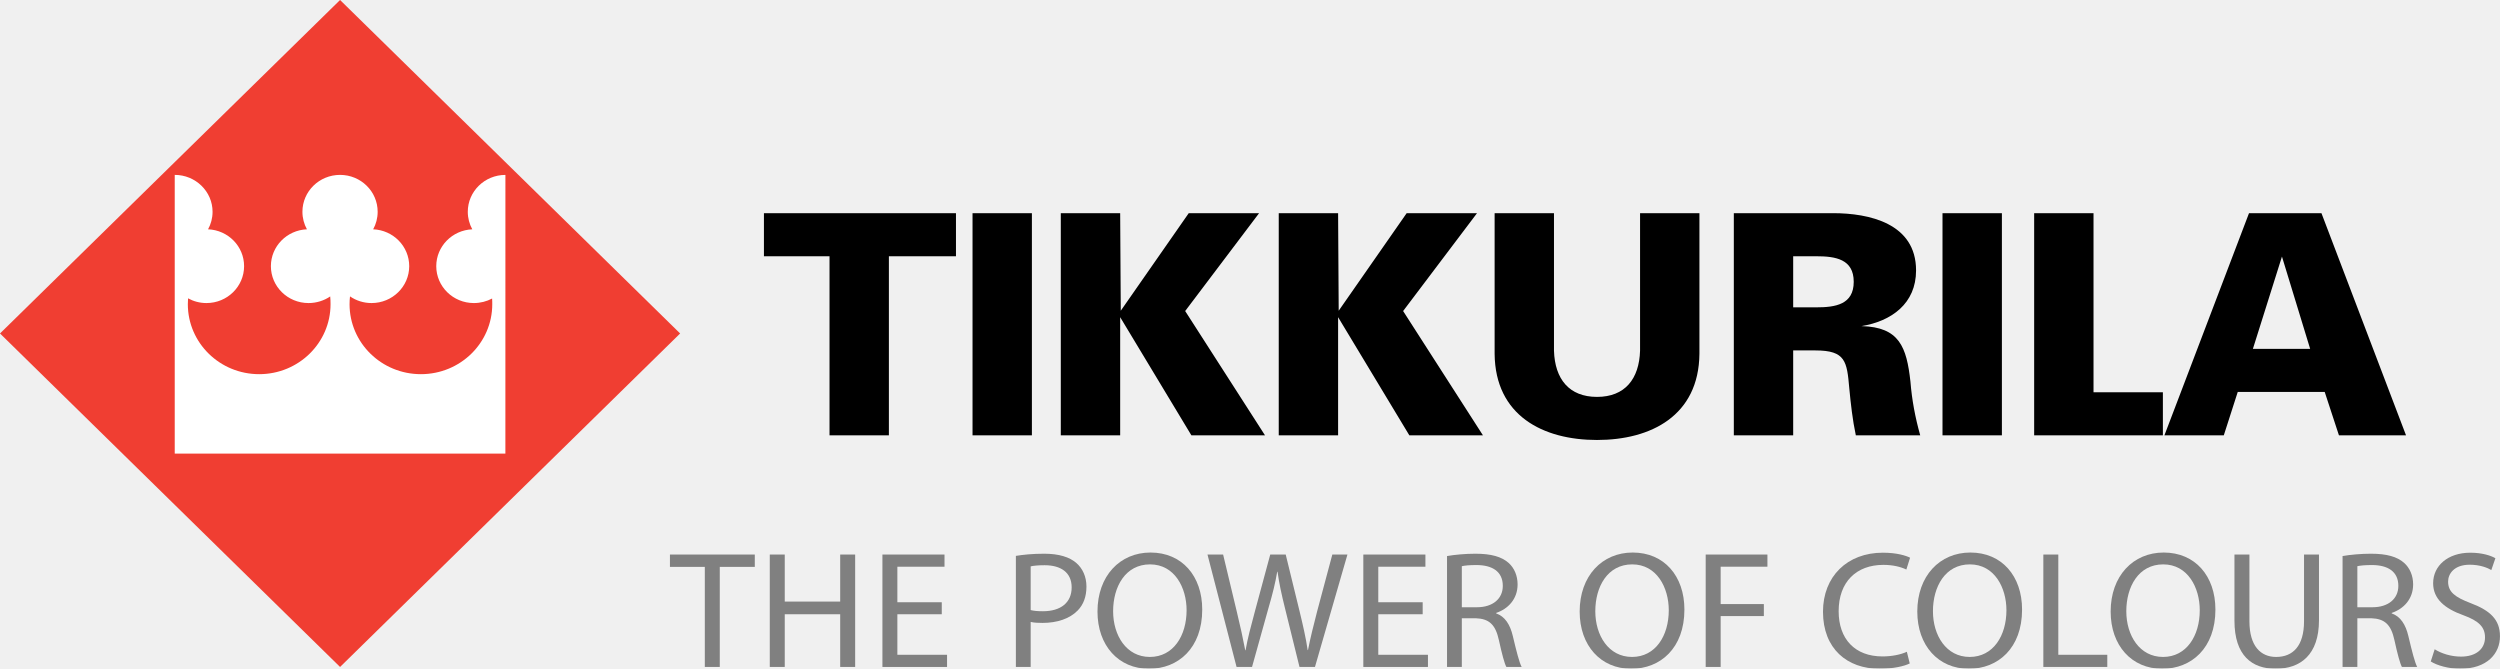
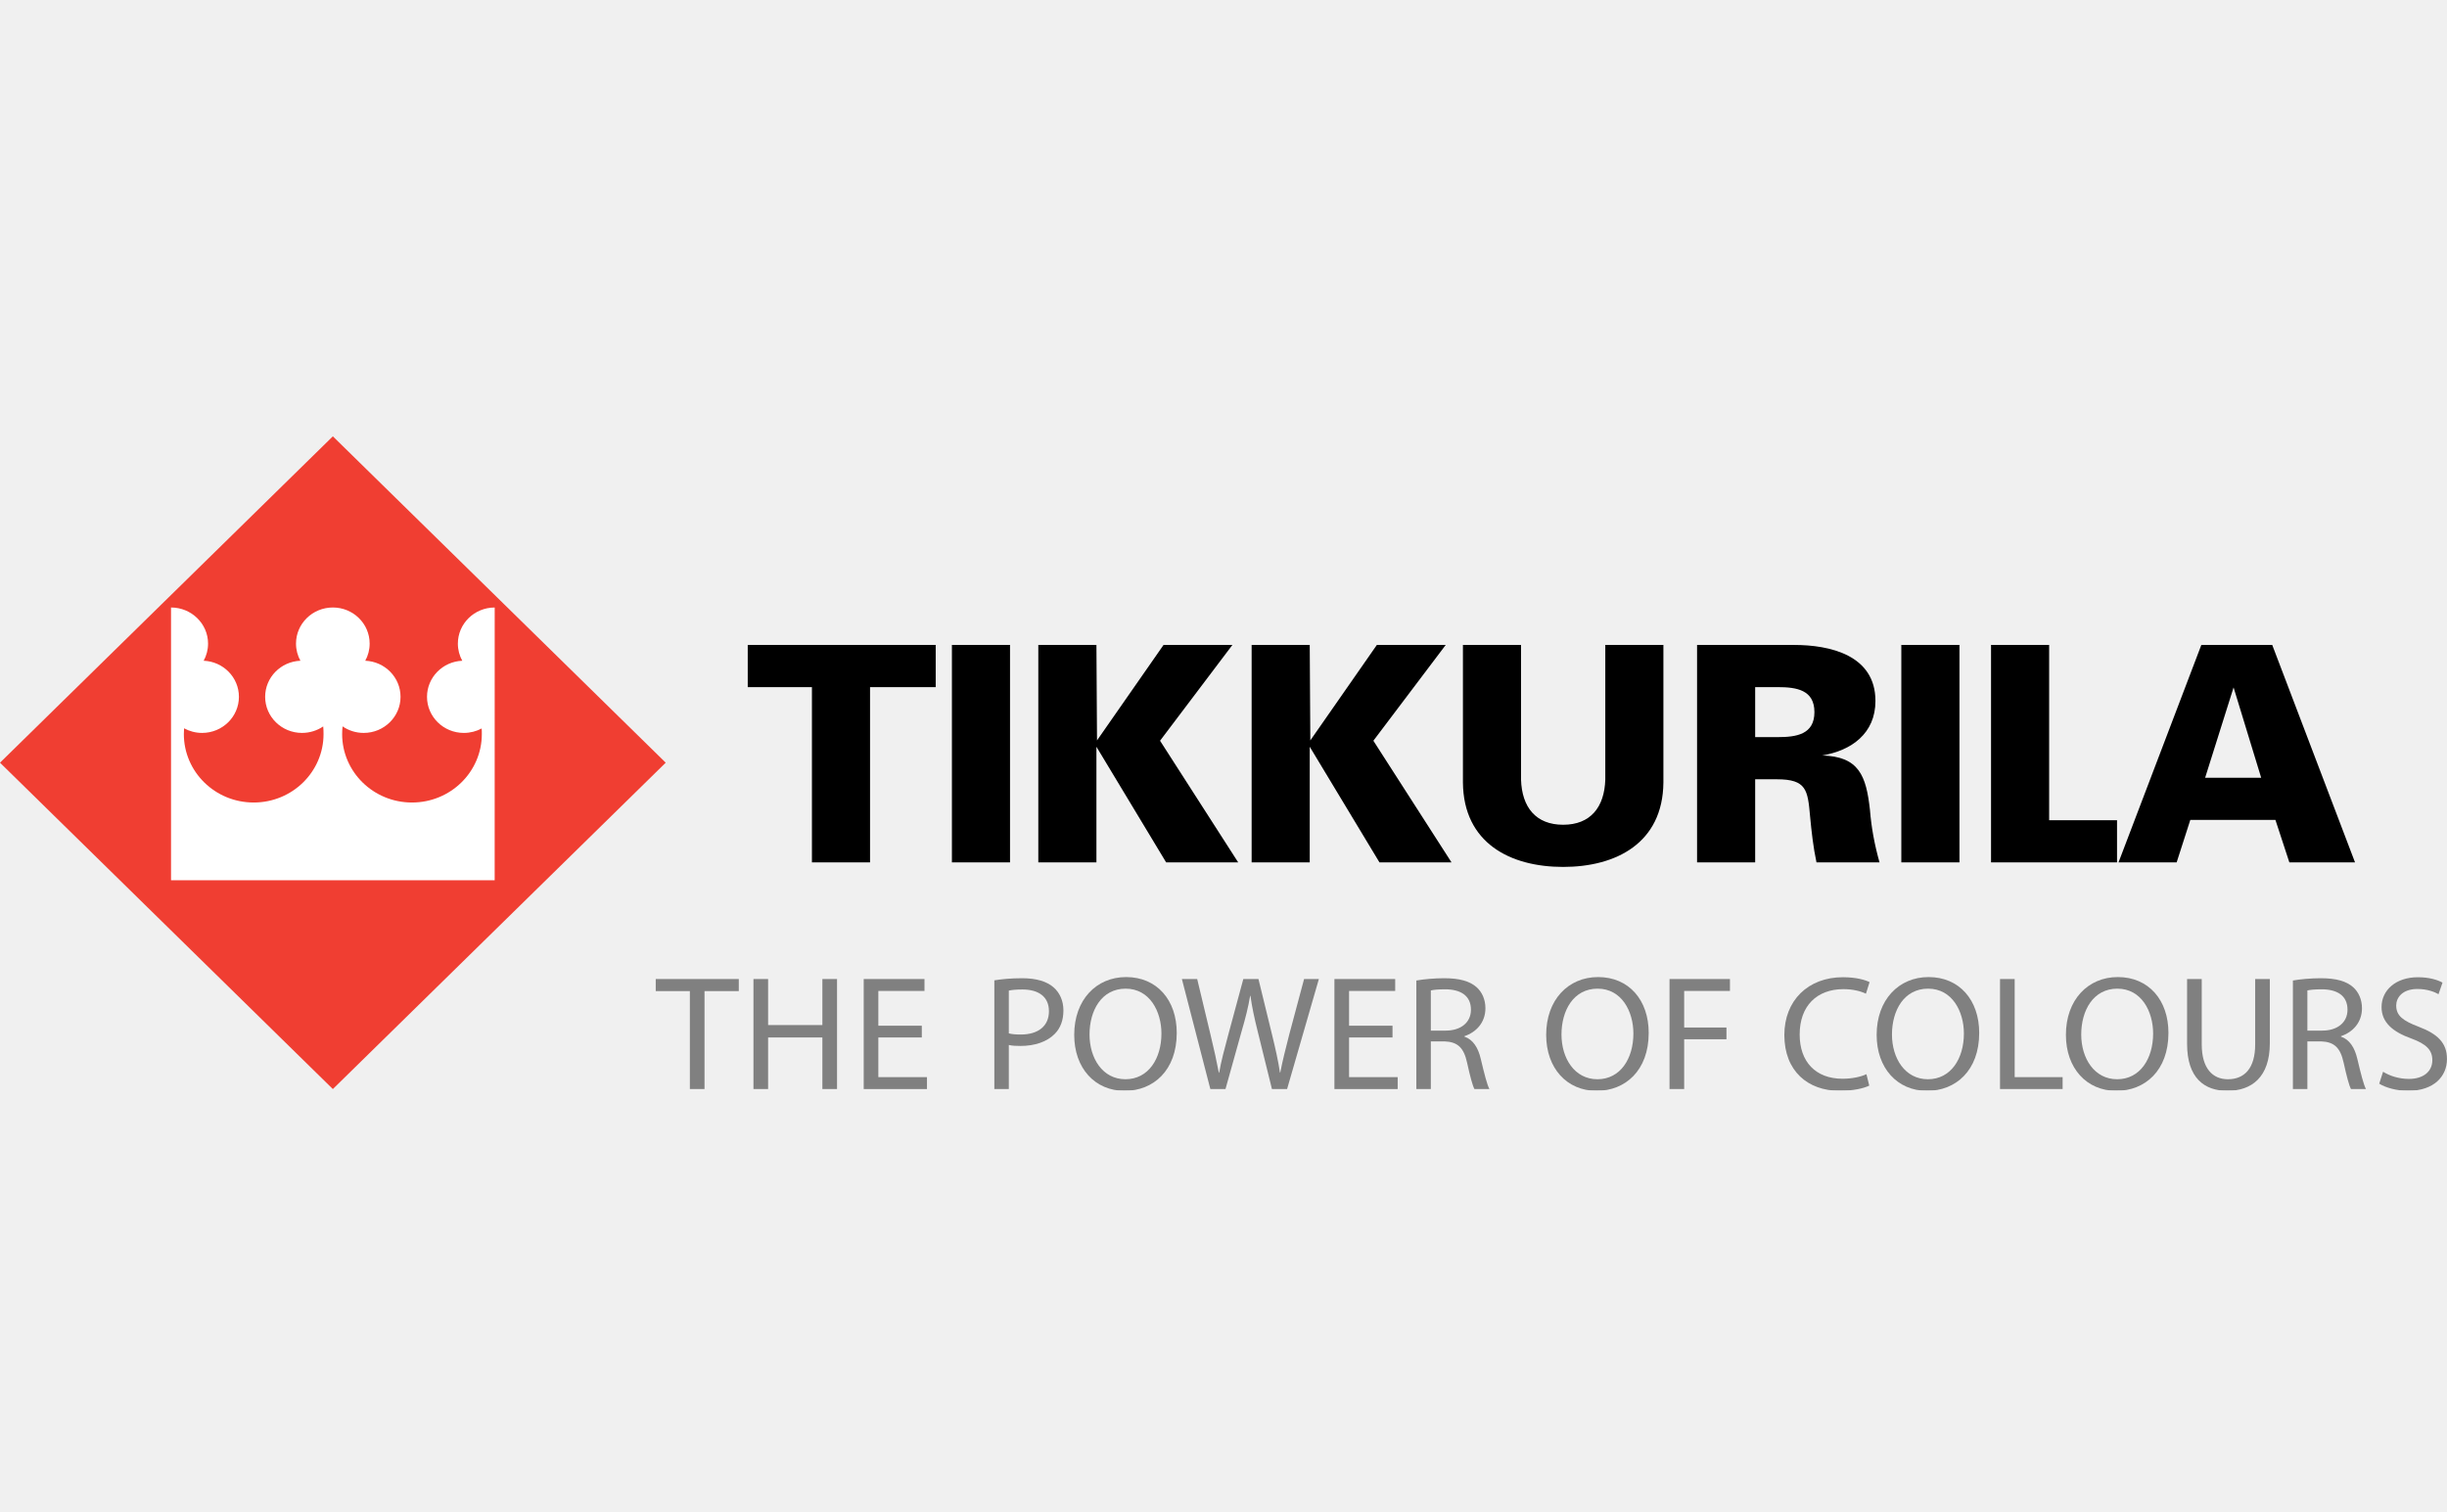
- <svg xmlns="http://www.w3.org/2000/svg" width="157" height="42" viewBox="0 0 157 42" fill="none">
-   <g clip-path="url(#clip0_785_55680)">
-     <path d="M21.356 6.10352e-05L42.712 20.942L21.356 41.885L0 20.942L21.356 6.10352e-05Z" fill="#F03E32" />
-     <mask id="mask0_785_55680" style="mask-type:luminance" maskUnits="userSpaceOnUse" x="0" y="0" width="157" height="42">
-       <path d="M0 42H156.999V0H0V42Z" fill="white" />
+ <svg xmlns="http://www.w3.org/2000/svg" width="157" height="97" viewBox="0 0 157 97" fill="none">
+   <g clip-path="url(#clip0_2424_53905)">
+     <path d="M21.356 28L42.712 48.942L21.356 69.885L0 48.942L21.356 28Z" fill="#F03E32" />
+     <mask id="mask0_2424_53905" style="mask-type:luminance" maskUnits="userSpaceOnUse" x="0" y="28" width="157" height="42">
+       <path d="M0 70H156.999V28H0V70Z" fill="white" />
    </mask>
-     <g mask="url(#mask0_785_55680)">
-       <path fill-rule="evenodd" clip-rule="evenodd" d="M52.094 27.34H55.822V16.093H60.035V13.387H47.975V16.093H52.094V27.34ZM64.803 13.387H61.075V27.34H64.803V13.387ZM70.384 19.514L70.347 13.387H66.618V27.34H70.347V19.919L74.82 27.34H79.443L74.429 19.533L79.071 13.387H74.653L70.384 19.514ZM84.07 19.514L84.033 13.387H80.305V27.34H84.033V19.919L88.507 27.34H93.13L88.116 19.533L92.757 13.387H88.339L84.07 19.514ZM102.996 13.387V22.025C102.94 23.803 102.045 24.925 100.292 24.925C98.54 24.925 97.645 23.803 97.59 22.025V13.387H93.862V22.219C93.899 26.104 96.901 27.631 100.292 27.631C103.685 27.631 106.686 26.104 106.724 22.219V13.387H102.996ZM112.612 22.007H114.01C115.912 22.007 115.986 22.702 116.135 24.384C116.229 25.369 116.34 26.374 116.546 27.34H120.59C120.274 26.219 120.068 25.118 119.975 23.959C119.733 21.794 119.285 20.538 116.9 20.48C118.782 20.171 120.329 19.069 120.329 16.982C120.329 14.025 117.384 13.387 115.11 13.387H108.884V27.34H112.612V22.007ZM112.612 19.301V16.093H114.066C115.259 16.093 116.414 16.267 116.414 17.697C116.414 19.127 115.259 19.301 114.066 19.301H112.612ZM125.719 13.387H121.989V27.34H125.719V13.387ZM135.829 27.34V24.635H131.473V13.387H127.745V27.34H135.829ZM141.481 21.91L143.307 16.112L145.078 21.91H141.481ZM139.654 27.34L140.53 24.615H145.992L146.886 27.34H151.099L145.787 13.387H141.238L135.925 27.34H139.654Z" fill="black" />
-       <path d="M10.973 10.983C12.278 10.983 13.349 12.02 13.349 13.3C13.349 13.698 13.247 14.073 13.066 14.4C14.325 14.451 15.329 15.468 15.329 16.715C15.329 17.994 14.271 19.032 12.966 19.032C12.546 19.032 12.152 18.924 11.81 18.735C11.801 18.858 11.796 18.98 11.796 19.105C11.796 21.532 13.802 23.498 16.277 23.498C18.752 23.498 20.758 21.532 20.758 19.105C20.758 18.939 20.754 18.776 20.737 18.616C20.353 18.878 19.878 19.032 19.375 19.032C18.07 19.032 17.012 17.994 17.012 16.715C17.012 15.468 18.017 14.451 19.275 14.4C19.095 14.073 18.992 13.698 18.992 13.3C18.992 12.02 20.05 10.983 21.356 10.983C22.66 10.983 23.717 12.02 23.717 13.3C23.717 13.698 23.615 14.073 23.435 14.4C24.694 14.451 25.699 15.468 25.699 16.715C25.699 17.994 24.64 19.032 23.335 19.032C22.831 19.032 22.364 18.877 21.98 18.613C21.961 18.773 21.952 18.938 21.952 19.105C21.952 21.532 23.959 23.498 26.433 23.498C28.909 23.498 30.914 21.532 30.914 19.105C30.914 18.985 30.914 18.864 30.904 18.747C30.567 18.928 30.172 19.032 29.759 19.032C28.454 19.032 27.397 17.995 27.397 16.716C27.397 15.47 28.401 14.452 29.659 14.401C29.48 14.074 29.377 13.699 29.377 13.302C29.377 12.022 30.435 10.984 31.74 10.984L31.738 28.485H10.973V10.983Z" fill="white" />
-       <path d="M44.262 35.6H42.072V34.825H47.401V35.6H45.202V41.884H44.262V35.6Z" fill="#808080" />
-       <path d="M49.282 34.825V37.779H52.764V34.825H53.704V41.884H52.764V38.575H49.282V41.884H48.342V34.825H49.282Z" fill="#808080" />
-       <path d="M59.143 38.575H56.355V41.12H59.475V41.885H55.416V34.825H59.315V35.59H56.355V37.821H59.143V38.575Z" fill="#808080" />
-       <path d="M64.726 38.313C64.929 38.366 65.186 38.386 65.495 38.386C66.617 38.386 67.3 37.842 67.3 36.889C67.3 35.946 66.617 35.496 65.602 35.496C65.196 35.496 64.886 35.527 64.726 35.569V38.313ZM63.797 34.909C64.246 34.836 64.833 34.773 65.58 34.773C66.499 34.773 67.172 34.983 67.599 35.36C67.983 35.695 68.229 36.208 68.229 36.836C68.229 37.475 68.037 37.978 67.674 38.344C67.172 38.858 66.381 39.119 65.473 39.119C65.196 39.119 64.939 39.109 64.726 39.057V41.885H63.797V34.909Z" fill="#808080" />
-       <path d="M69.904 38.386C69.904 39.905 70.737 41.256 72.21 41.256C73.684 41.256 74.518 39.926 74.518 38.323C74.518 36.909 73.77 35.443 72.222 35.443C70.673 35.443 69.904 36.846 69.904 38.386ZM75.5 38.281C75.5 40.701 73.994 42 72.157 42C70.246 42 68.922 40.544 68.922 38.407C68.922 36.166 70.331 34.699 72.253 34.699C74.23 34.699 75.5 36.176 75.5 38.281Z" fill="#808080" />
-       <path d="M77.656 41.884L75.83 34.825H76.812L77.667 38.396C77.881 39.276 78.073 40.156 78.201 40.837H78.222C78.34 40.135 78.564 39.297 78.81 38.386L79.771 34.825H80.743L81.618 38.407C81.822 39.245 82.014 40.083 82.121 40.826H82.142C82.291 40.051 82.494 39.266 82.718 38.386L83.67 34.825H84.619L82.58 41.884H81.608L80.7 38.208C80.476 37.307 80.326 36.616 80.23 35.904H80.209C80.092 36.606 79.92 37.297 79.654 38.208L78.628 41.884H77.656Z" fill="#808080" />
-       <path d="M89.344 38.575H86.556V41.12H89.675V41.885H85.617V34.825H89.516V35.59H86.556V37.821H89.344V38.575Z" fill="#808080" />
-       <path d="M91.802 38.135H92.752C93.746 38.135 94.376 37.601 94.376 36.794C94.376 35.883 93.703 35.485 92.72 35.485C92.271 35.485 91.962 35.517 91.802 35.558V38.135ZM90.873 34.92C91.342 34.836 92.026 34.773 92.657 34.773C93.65 34.773 94.301 34.962 94.739 35.349C95.092 35.663 95.305 36.145 95.305 36.7C95.305 37.622 94.707 38.24 93.96 38.491V38.522C94.504 38.711 94.835 39.214 95.006 39.947C95.241 40.932 95.412 41.612 95.561 41.885H94.6C94.483 41.675 94.323 41.078 94.13 40.199C93.917 39.224 93.521 38.858 92.678 38.826H91.802V41.885H90.873V34.92Z" fill="#808080" />
-       <path d="M100.185 38.386C100.185 39.905 101.018 41.256 102.492 41.256C103.966 41.256 104.799 39.926 104.799 38.323C104.799 36.909 104.052 35.443 102.503 35.443C100.954 35.443 100.185 36.846 100.185 38.386ZM105.781 38.281C105.781 40.701 104.275 42 102.439 42C100.527 42 99.203 40.544 99.203 38.407C99.203 36.166 100.612 34.699 102.535 34.699C104.511 34.699 105.781 36.176 105.781 38.281Z" fill="#808080" />
-       <path d="M107.117 34.825H110.994V35.589H108.057V37.936H110.77V38.69H108.057V41.884H107.117V34.825Z" fill="#808080" />
-       <path d="M119.932 41.664C119.6 41.832 118.906 41.999 118.031 41.999C116.002 41.999 114.484 40.742 114.484 38.417C114.484 36.197 116.012 34.709 118.244 34.709C119.13 34.709 119.707 34.898 119.953 35.024L119.719 35.767C119.376 35.6 118.874 35.474 118.277 35.474C116.589 35.474 115.467 36.532 115.467 38.386C115.467 40.124 116.482 41.224 118.223 41.224C118.8 41.224 119.376 41.109 119.75 40.931L119.932 41.664Z" fill="#808080" />
-       <path d="M121.389 38.386C121.389 39.905 122.222 41.256 123.696 41.256C125.17 41.256 126.004 39.926 126.004 38.323C126.004 36.909 125.256 35.443 123.707 35.443C122.158 35.443 121.389 36.846 121.389 38.386ZM126.986 38.281C126.986 40.701 125.479 42 123.643 42C121.731 42 120.406 40.544 120.406 38.407C120.406 36.166 121.817 34.699 123.739 34.699C125.715 34.699 126.986 36.176 126.986 38.281Z" fill="#808080" />
-       <path d="M128.322 34.825H129.262V41.12H132.338V41.884H128.322V34.825Z" fill="#808080" />
-       <path d="M133.532 38.386C133.532 39.905 134.365 41.256 135.839 41.256C137.313 41.256 138.145 39.926 138.145 38.323C138.145 36.909 137.399 35.443 135.85 35.443C134.301 35.443 133.532 36.846 133.532 38.386ZM139.128 38.281C139.128 40.701 137.622 42 135.785 42C133.873 42 132.549 40.544 132.549 38.407C132.549 36.166 133.959 34.699 135.881 34.699C137.858 34.699 139.128 36.176 139.128 38.281Z" fill="#808080" />
-       <path d="M141.264 34.825V39.014C141.264 40.585 141.98 41.256 142.941 41.256C143.998 41.256 144.693 40.565 144.693 39.014V34.825H145.632V38.952C145.632 41.12 144.468 41.999 142.909 41.999C141.436 41.999 140.324 41.182 140.324 38.983V34.825H141.264Z" fill="#808080" />
-       <path d="M148.042 38.135H148.993C149.986 38.135 150.616 37.601 150.616 36.794C150.616 35.883 149.943 35.485 148.96 35.485C148.512 35.485 148.202 35.517 148.042 35.558V38.135ZM147.113 34.92C147.582 34.836 148.266 34.773 148.897 34.773C149.89 34.773 150.542 34.962 150.979 35.349C151.332 35.663 151.545 36.145 151.545 36.7C151.545 37.622 150.948 38.24 150.199 38.491V38.522C150.745 38.711 151.075 39.214 151.246 39.947C151.481 40.932 151.652 41.612 151.801 41.885H150.84C150.723 41.675 150.563 41.078 150.37 40.199C150.157 39.224 149.762 38.858 148.918 38.826H148.042V41.885H147.113V34.92Z" fill="#808080" />
-       <path d="M152.898 40.774C153.314 41.036 153.913 41.235 154.553 41.235C155.504 41.235 156.059 40.743 156.059 40.031C156.059 39.381 155.675 38.994 154.703 38.638C153.528 38.219 152.801 37.611 152.801 36.627C152.801 35.527 153.731 34.71 155.13 34.71C155.856 34.71 156.401 34.878 156.711 35.056L156.455 35.799C156.231 35.663 155.749 35.464 155.099 35.464C154.116 35.464 153.741 36.04 153.741 36.522C153.741 37.182 154.18 37.506 155.173 37.883C156.391 38.344 156.999 38.92 156.999 39.957C156.999 41.047 156.188 42 154.489 42C153.795 42 153.037 41.79 152.652 41.539L152.898 40.774Z" fill="#808080" />
+     <g mask="url(#mask0_2424_53905)">
+       <path fill-rule="evenodd" clip-rule="evenodd" d="M52.094 55.34H55.822V44.093H60.035V41.387H47.975V44.093H52.094V55.34ZM64.803 41.387H61.075V55.34H64.803V41.387ZM70.384 47.514L70.347 41.387H66.618V55.34H70.347V47.919L74.82 55.34H79.443L74.429 47.533L79.071 41.387H74.653L70.384 47.514ZM84.07 47.514L84.033 41.387H80.305V55.34H84.033V47.919L88.507 55.34H93.13L88.116 47.533L92.757 41.387H88.339L84.07 47.514ZM102.996 41.387V50.025C102.94 51.803 102.045 52.925 100.292 52.925C98.54 52.925 97.645 51.803 97.59 50.025V41.387H93.862V50.219C93.899 54.104 96.901 55.631 100.292 55.631C103.685 55.631 106.686 54.104 106.724 50.219V41.387H102.996ZM112.612 50.007H114.01C115.912 50.007 115.986 50.702 116.135 52.384C116.229 53.369 116.34 54.374 116.546 55.34H120.59C120.274 54.219 120.068 53.118 119.975 51.959C119.733 49.794 119.285 48.538 116.9 48.48C118.782 48.171 120.329 47.069 120.329 44.982C120.329 42.025 117.384 41.387 115.11 41.387H108.884V55.34H112.612V50.007ZM112.612 47.301V44.093H114.066C115.259 44.093 116.414 44.267 116.414 45.697C116.414 47.127 115.259 47.301 114.066 47.301H112.612ZM125.719 41.387H121.989V55.34H125.719V41.387ZM135.829 55.34V52.635H131.473V41.387H127.745V55.34H135.829ZM141.481 49.91L143.307 44.112L145.078 49.91H141.481ZM139.654 55.34L140.53 52.615H145.992L146.886 55.34H151.099L145.787 41.387H141.238L135.925 55.34H139.654Z" fill="black" />
+       <path d="M10.973 38.983C12.278 38.983 13.349 40.02 13.349 41.3C13.349 41.698 13.247 42.073 13.066 42.4C14.325 42.451 15.329 43.468 15.329 44.715C15.329 45.993 14.271 47.032 12.966 47.032C12.546 47.032 12.152 46.923 11.81 46.736C11.801 46.858 11.796 46.98 11.796 47.105C11.796 49.532 13.802 51.498 16.277 51.498C18.752 51.498 20.758 49.532 20.758 47.105C20.758 46.94 20.754 46.776 20.737 46.615C20.353 46.877 19.878 47.032 19.375 47.032C18.07 47.032 17.012 45.993 17.012 44.715C17.012 43.468 18.017 42.451 19.275 42.4C19.095 42.073 18.992 41.698 18.992 41.3C18.992 40.02 20.05 38.983 21.356 38.983C22.66 38.983 23.717 40.02 23.717 41.3C23.717 41.698 23.615 42.073 23.435 42.4C24.694 42.451 25.699 43.468 25.699 44.715C25.699 45.993 24.64 47.032 23.335 47.032C22.831 47.032 22.364 46.877 21.98 46.612C21.961 46.773 21.952 46.938 21.952 47.105C21.952 49.532 23.959 51.498 26.433 51.498C28.909 51.498 30.914 49.532 30.914 47.105C30.914 46.984 30.914 46.864 30.904 46.746C30.567 46.928 30.172 47.032 29.759 47.032C28.454 47.032 27.397 45.995 27.397 44.716C27.397 43.47 28.401 42.452 29.659 42.401C29.48 42.074 29.377 41.699 29.377 41.302C29.377 40.022 30.435 38.984 31.74 38.984L31.738 56.486H10.973V38.983Z" fill="white" />
+       <path d="M44.262 63.6H42.072V62.825H47.401V63.6H45.202V69.884H44.262V63.6Z" fill="#808080" />
+       <path d="M49.282 62.825V65.779H52.764V62.825H53.704V69.884H52.764V66.575H49.282V69.884H48.342V62.825H49.282Z" fill="#808080" />
+       <path d="M59.143 66.575H56.355V69.12H59.475V69.885H55.416V62.825H59.315V63.59H56.355V65.821H59.143V66.575Z" fill="#808080" />
+       <path d="M64.726 66.313C64.929 66.366 65.186 66.386 65.495 66.386C66.617 66.386 67.3 65.842 67.3 64.889C67.3 63.946 66.617 63.496 65.602 63.496C65.196 63.496 64.886 63.527 64.726 63.569V66.313ZM63.797 62.909C64.246 62.836 64.833 62.773 65.58 62.773C66.499 62.773 67.172 62.983 67.599 63.36C67.983 63.695 68.229 64.208 68.229 64.836C68.229 65.475 68.037 65.978 67.674 66.344C67.172 66.858 66.381 67.119 65.473 67.119C65.196 67.119 64.939 67.109 64.726 67.057V69.885H63.797V62.909Z" fill="#808080" />
+       <path d="M69.904 66.386C69.904 67.905 70.737 69.256 72.21 69.256C73.684 69.256 74.518 67.926 74.518 66.323C74.518 64.909 73.77 63.443 72.222 63.443C70.673 63.443 69.904 64.846 69.904 66.386ZM75.5 66.281C75.5 68.701 73.994 70 72.157 70C70.246 70 68.922 68.544 68.922 66.407C68.922 64.166 70.331 62.699 72.253 62.699C74.23 62.699 75.5 64.176 75.5 66.281Z" fill="#808080" />
+       <path d="M77.656 69.884L75.83 62.825H76.812L77.667 66.396C77.881 67.276 78.073 68.156 78.201 68.837H78.222C78.34 68.135 78.564 67.297 78.81 66.386L79.771 62.825H80.743L81.618 66.407C81.822 67.245 82.014 68.083 82.121 68.826H82.142C82.291 68.051 82.494 67.266 82.718 66.386L83.67 62.825H84.619L82.58 69.884H81.608L80.7 66.208C80.476 65.307 80.326 64.616 80.23 63.904H80.209C80.092 64.606 79.92 65.297 79.654 66.208L78.628 69.884H77.656Z" fill="#808080" />
+       <path d="M89.344 66.575H86.556V69.12H89.675V69.885H85.617V62.825H89.516V63.59H86.556V65.821H89.344V66.575Z" fill="#808080" />
+       <path d="M91.802 66.135H92.752C93.746 66.135 94.376 65.601 94.376 64.794C94.376 63.883 93.703 63.485 92.72 63.485C92.271 63.485 91.962 63.517 91.802 63.558V66.135ZM90.873 62.92C91.342 62.836 92.026 62.773 92.657 62.773C93.65 62.773 94.301 62.962 94.739 63.349C95.092 63.663 95.305 64.145 95.305 64.7C95.305 65.622 94.707 66.24 93.96 66.491V66.522C94.504 66.711 94.835 67.214 95.006 67.947C95.241 68.932 95.412 69.612 95.561 69.885H94.6C94.483 69.675 94.323 69.078 94.13 68.199C93.917 67.224 93.521 66.858 92.678 66.826H91.802V69.885H90.873V62.92Z" fill="#808080" />
+       <path d="M100.185 66.386C100.185 67.905 101.018 69.256 102.492 69.256C103.966 69.256 104.799 67.926 104.799 66.323C104.799 64.909 104.052 63.443 102.503 63.443C100.954 63.443 100.185 64.846 100.185 66.386ZM105.781 66.281C105.781 68.701 104.275 70 102.439 70C100.527 70 99.203 68.544 99.203 66.407C99.203 64.166 100.612 62.699 102.535 62.699C104.511 62.699 105.781 64.176 105.781 66.281Z" fill="#808080" />
+       <path d="M107.117 62.825H110.994V63.589H108.057V65.936H110.77V66.69H108.057V69.884H107.117V62.825Z" fill="#808080" />
+       <path d="M119.932 69.664C119.6 69.832 118.906 69.999 118.031 69.999C116.002 69.999 114.484 68.742 114.484 66.417C114.484 64.197 116.012 62.709 118.244 62.709C119.13 62.709 119.707 62.898 119.953 63.024L119.719 63.767C119.376 63.6 118.874 63.474 118.277 63.474C116.589 63.474 115.467 64.532 115.467 66.386C115.467 68.124 116.482 69.224 118.223 69.224C118.8 69.224 119.376 69.109 119.75 68.931L119.932 69.664Z" fill="#808080" />
+       <path d="M121.389 66.386C121.389 67.905 122.222 69.256 123.696 69.256C125.17 69.256 126.004 67.926 126.004 66.323C126.004 64.909 125.256 63.443 123.707 63.443C122.158 63.443 121.389 64.846 121.389 66.386ZM126.986 66.281C126.986 68.701 125.479 70 123.643 70C121.731 70 120.406 68.544 120.406 66.407C120.406 64.166 121.817 62.699 123.739 62.699C125.715 62.699 126.986 64.176 126.986 66.281Z" fill="#808080" />
+       <path d="M128.322 62.825H129.262V69.12H132.338V69.884H128.322V62.825Z" fill="#808080" />
+       <path d="M133.532 66.386C133.532 67.905 134.365 69.256 135.839 69.256C137.313 69.256 138.145 67.926 138.145 66.323C138.145 64.909 137.399 63.443 135.85 63.443C134.301 63.443 133.532 64.846 133.532 66.386ZM139.128 66.281C139.128 68.701 137.622 70 135.785 70C133.873 70 132.549 68.544 132.549 66.407C132.549 64.166 133.959 62.699 135.881 62.699C137.858 62.699 139.128 64.176 139.128 66.281Z" fill="#808080" />
+       <path d="M141.264 62.825V67.014C141.264 68.585 141.98 69.256 142.941 69.256C143.998 69.256 144.693 68.565 144.693 67.014V62.825H145.632V66.952C145.632 69.12 144.468 69.999 142.909 69.999C141.436 69.999 140.324 69.182 140.324 66.983V62.825H141.264Z" fill="#808080" />
+       <path d="M148.042 66.135H148.993C149.986 66.135 150.616 65.601 150.616 64.794C150.616 63.883 149.943 63.485 148.96 63.485C148.512 63.485 148.202 63.517 148.042 63.558V66.135ZM147.113 62.92C147.582 62.836 148.266 62.773 148.897 62.773C149.89 62.773 150.542 62.962 150.979 63.349C151.332 63.663 151.545 64.145 151.545 64.7C151.545 65.622 150.948 66.24 150.199 66.491V66.522C150.745 66.711 151.075 67.214 151.246 67.947C151.481 68.932 151.652 69.612 151.801 69.885H150.84C150.723 69.675 150.563 69.078 150.37 68.199C150.157 67.224 149.762 66.858 148.918 66.826H148.042V69.885H147.113V62.92Z" fill="#808080" />
+       <path d="M152.898 68.774C153.314 69.036 153.913 69.235 154.553 69.235C155.504 69.235 156.059 68.743 156.059 68.031C156.059 67.381 155.675 66.994 154.703 66.638C153.528 66.219 152.801 65.611 152.801 64.627C152.801 63.527 153.731 62.71 155.13 62.71C155.856 62.71 156.401 62.878 156.711 63.056L156.455 63.799C156.231 63.663 155.749 63.464 155.099 63.464C154.116 63.464 153.741 64.04 153.741 64.522C153.741 65.182 154.18 65.506 155.173 65.883C156.391 66.344 156.999 66.92 156.999 67.957C156.999 69.047 156.188 70 154.489 70C153.795 70 153.037 69.79 152.652 69.539L152.898 68.774Z" fill="#808080" />
    </g>
  </g>
  <defs>
-     <clipPath id="clip0_785_55680">
-       <rect width="157" height="42" fill="white" />
+     <clipPath id="clip0_2424_53905">
+       <rect width="157" height="42" fill="white" transform="translate(0 28)" />
    </clipPath>
  </defs>
</svg>
